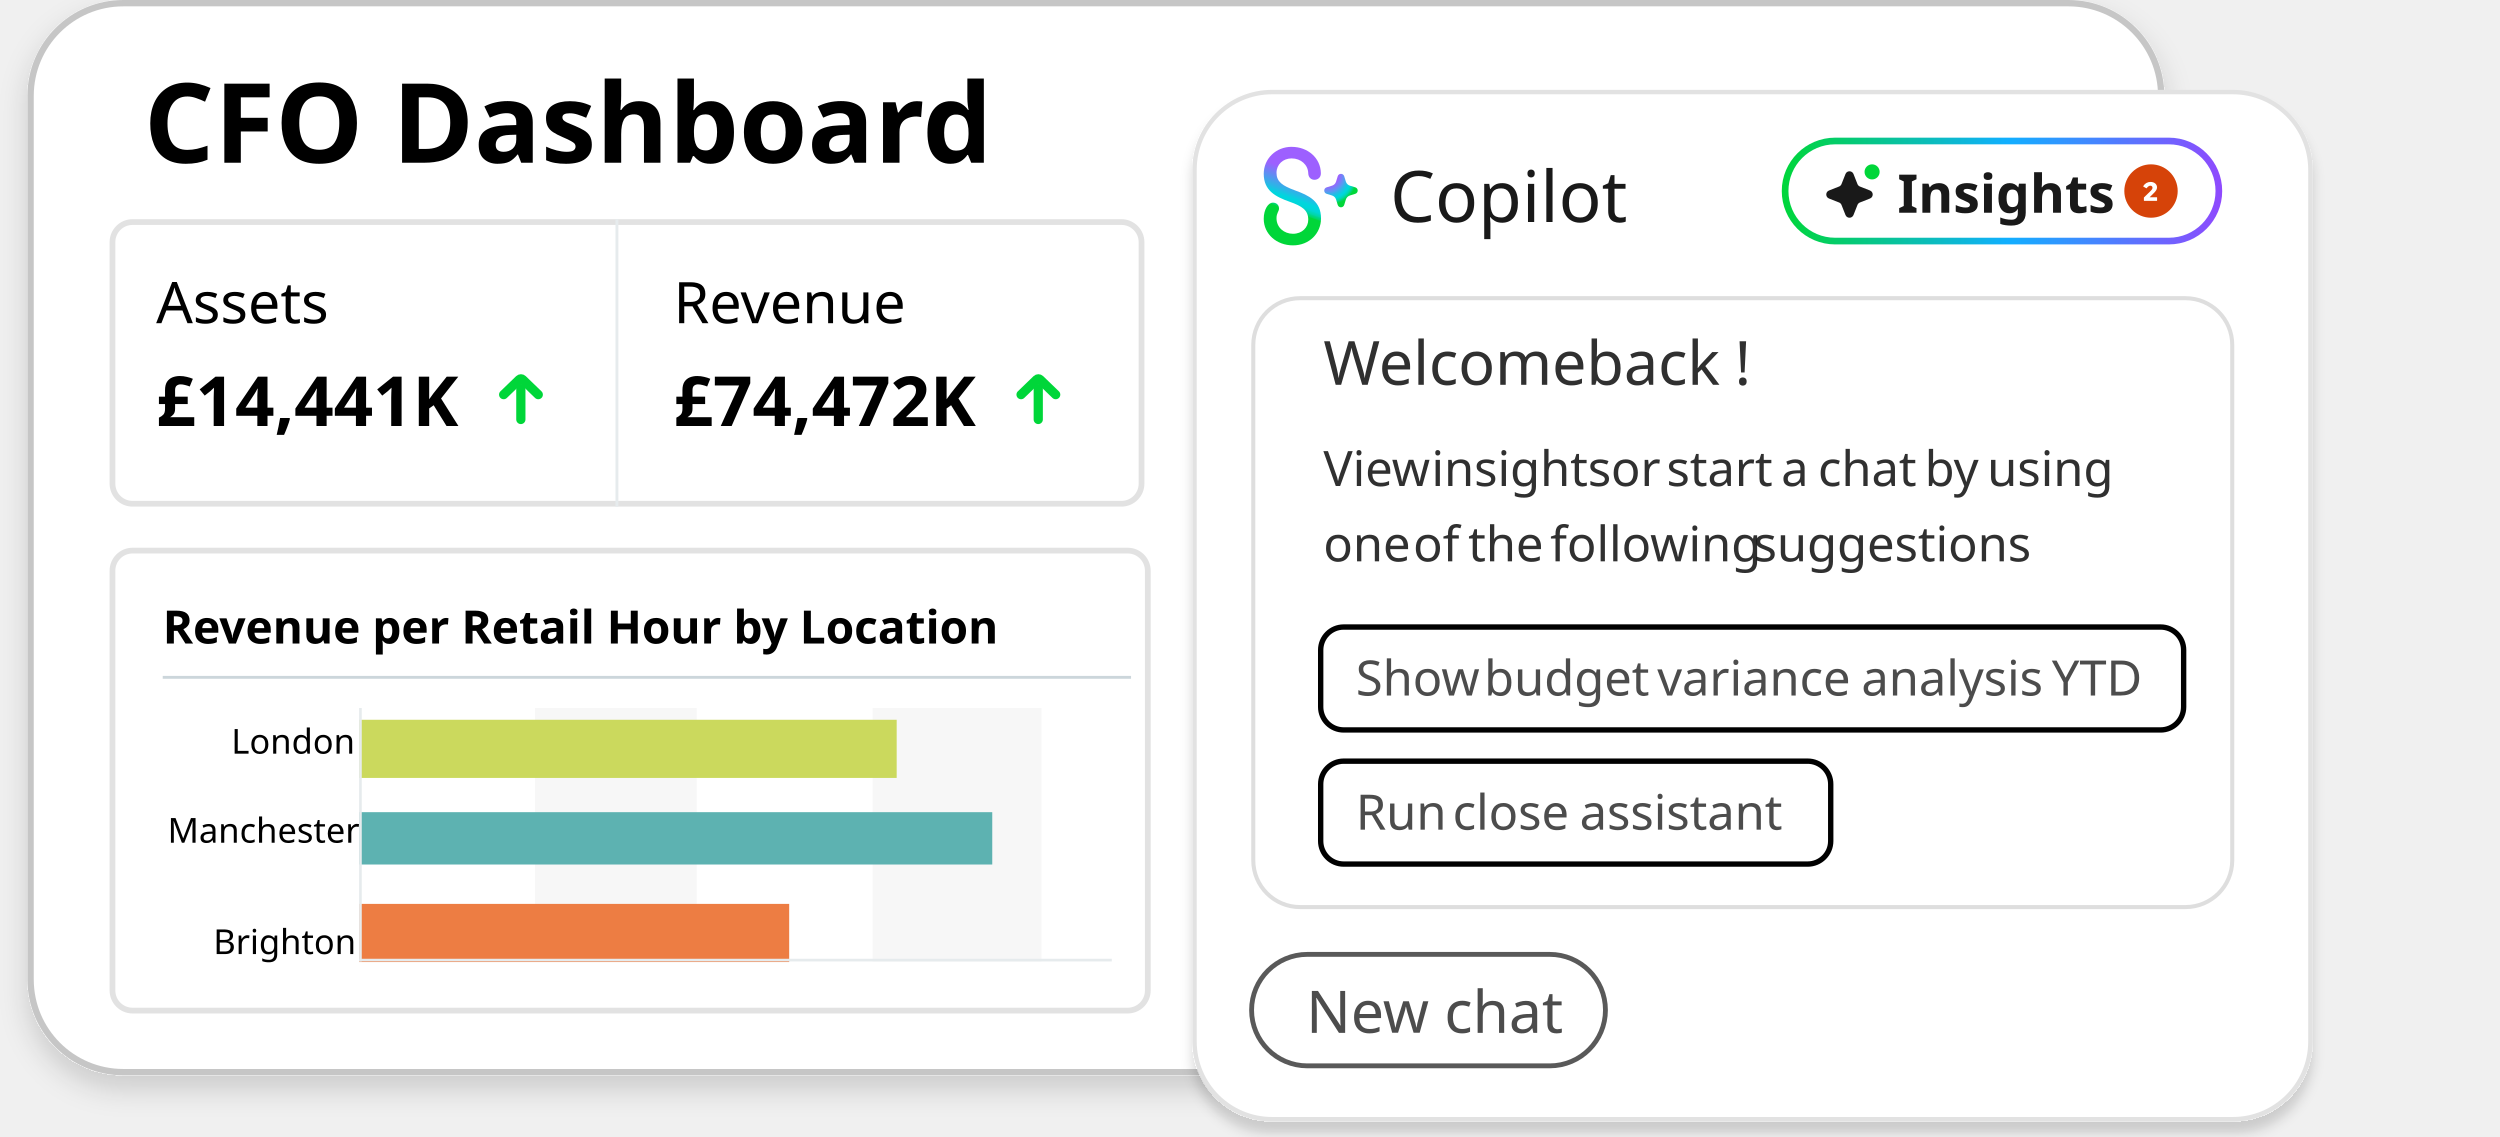
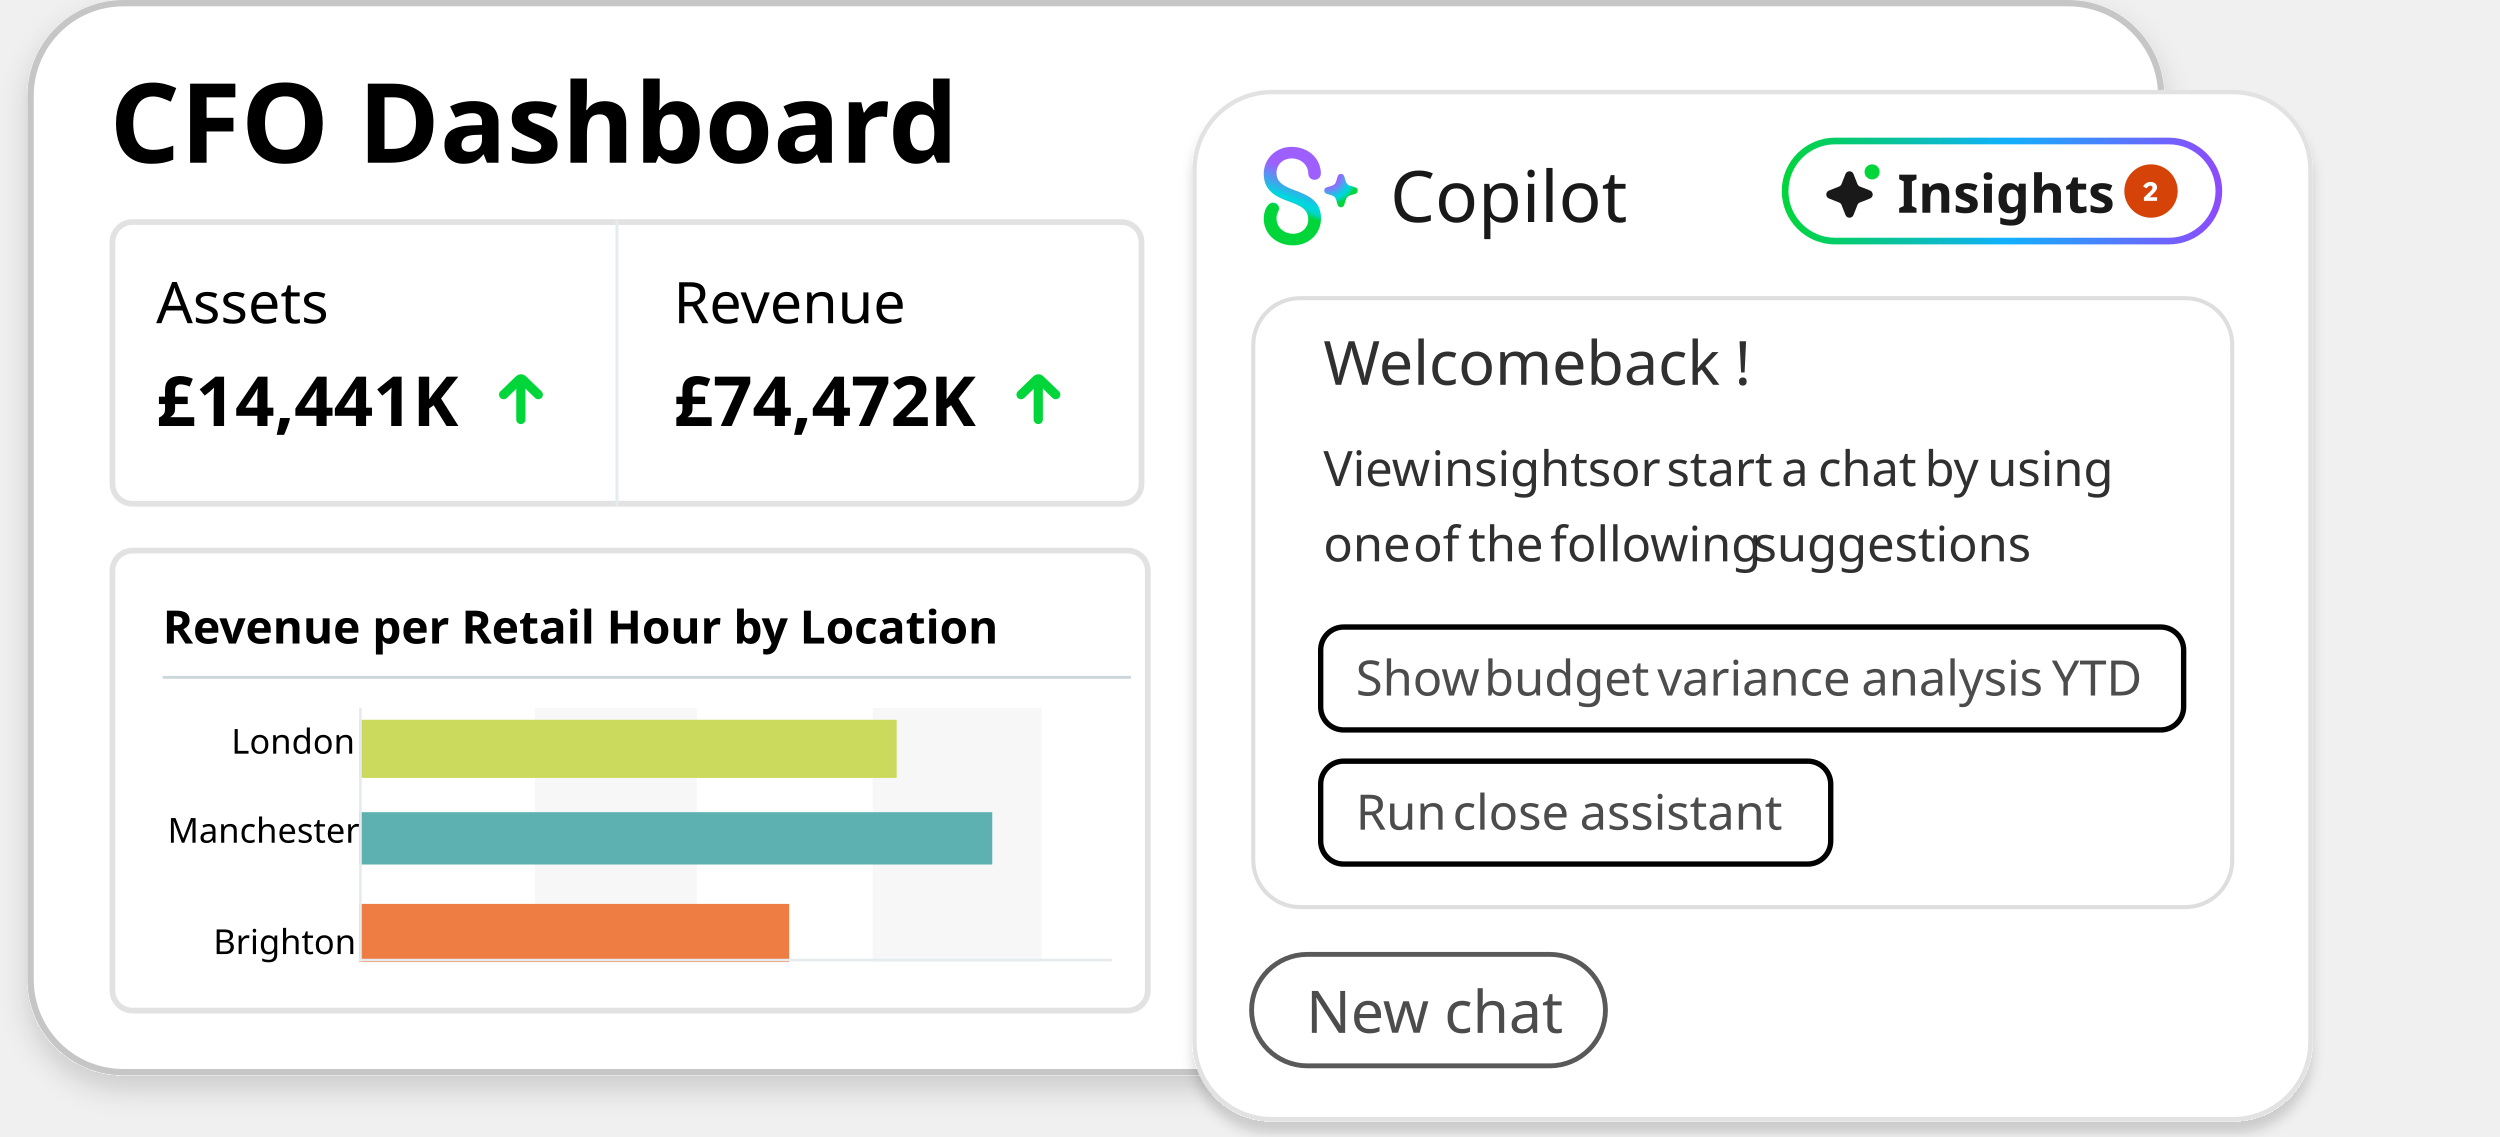
<svg xmlns="http://www.w3.org/2000/svg" width="365" height="166" viewBox="0 0 365 166" fill="none">
  <g clip-path="url(#clip0_18_279)">
    <g filter="url(#filter0_d_18_279)">
      <path d="M4 14C4 6.268 10.268 0 18 0H302C309.732 0 316 6.268 316 14V143C316 150.732 309.732 157 302 157H18C10.268 157 4 150.732 4 143V14Z" fill="white" />
      <path d="M18 0.465H302C309.475 0.465 315.535 6.525 315.535 14V143C315.535 150.475 309.475 156.535 302 156.535H18C10.525 156.535 4.465 150.475 4.465 143V14C4.465 6.525 10.525 0.465 18 0.465Z" stroke="#C6C6C6" stroke-width="0.929" />
    </g>
    <text fill="black" style="white-space: pre" xml:space="preserve" font-family="Sage UI" font-size="16.17" font-weight="bold" letter-spacing="0em">
-       <tspan x="21" y="23.758">CFO Dashboard</tspan>
+       <tspan x="16" y="23.758">CFO Dashboard</tspan>
    </text>
    <rect x="16.42" y="32.42" width="150.244" height="41.128" rx="2.938" fill="white" stroke="#E2E2E2" stroke-width="0.839" />
    <text fill="black" style="white-space: pre" xml:space="preserve" font-family="Sage UI" font-size="8.394" letter-spacing="0px">
      <tspan x="22.797" y="47.192">Assets</tspan>
    </text>
    <text fill="black" style="white-space: pre" xml:space="preserve" font-family="Sage UI" font-size="10.072" font-weight="bold" letter-spacing="0px">
      <tspan x="22.797" y="62.199">£14,441K</tspan>
    </text>
    <g clip-path="url(#clip1_18_279)">
      <rect width="7.811" height="8.27" transform="translate(72.1545 54.1659)" fill="white" />
      <line x1="76.044" y1="56.737" x2="76.044" y2="61.244" stroke="#00D639" stroke-width="1.346" stroke-linecap="round" />
      <path d="M78.587 57.616L76.293 55.401C76.163 55.276 75.957 55.276 75.827 55.401L73.533 57.616" stroke="#00D639" stroke-width="1.348" stroke-linecap="round" />
    </g>
    <text fill="black" style="white-space: pre" xml:space="preserve" font-family="Sage UI" font-size="8.394" letter-spacing="0px">
      <tspan x="98.339" y="47.192">Revenue</tspan>
    </text>
    <text fill="black" style="white-space: pre" xml:space="preserve" font-family="Sage UI" font-size="10.072" font-weight="bold" letter-spacing="0px">
      <tspan x="98.339" y="62.199">£74,472K</tspan>
    </text>
    <g clip-path="url(#clip2_18_279)">
      <rect width="7.811" height="8.27" transform="translate(147.696 54.1659)" fill="white" />
      <line x1="151.585" y1="56.737" x2="151.585" y2="61.244" stroke="#00D639" stroke-width="1.346" stroke-linecap="round" />
      <path d="M154.129 57.616L151.835 55.401C151.705 55.276 151.499 55.276 151.369 55.401L149.075 57.616" stroke="#00D639" stroke-width="1.348" stroke-linecap="round" />
    </g>
    <line x1="90.073" y1="32" x2="90.073" y2="73.968" stroke="#E6EBED" stroke-width="0.42" />
    <path d="M19.357 80.388H164.643C166.265 80.388 167.58 81.703 167.58 83.325V144.61C167.58 146.233 166.265 147.548 164.643 147.548H19.357C17.735 147.548 16.42 146.233 16.42 144.61V83.325C16.42 81.703 17.735 80.388 19.357 80.388Z" fill="white" stroke="#E2E2E2" stroke-width="0.839" />
    <text fill="black" style="white-space: pre" xml:space="preserve" font-family="Sage UI" font-size="6.715" font-weight="bold" letter-spacing="0px">
      <tspan x="23.758" y="93.95">Revenue per Retail Hour by Location</tspan>
    </text>
    <line x1="23.758" y1="98.892" x2="165.132" y2="98.892" stroke="#CCD6DB" stroke-width="0.42" />
    <rect x="78.106" y="103.368" width="23.622" height="37" fill="#F7F7F7" />
    <rect x="127.403" y="103.368" width="24.649" height="37" fill="#F7F7F7" />
    <rect x="130.917" y="105.087" width="8.491" height="78.48" transform="rotate(90 130.917 105.087)" fill="#CBD95D" />
    <rect x="144.869" y="118.577" width="7.642" height="92.432" transform="rotate(90 144.869 118.577)" fill="#5DB2B1" />
    <rect x="115.221" y="131.968" width="8.491" height="62.784" transform="rotate(90 115.221 131.968)" fill="#ED7D43" />
    <text fill="black" style="white-space: pre" xml:space="preserve" font-family="Sage UI" font-size="5.036" letter-spacing="0px">
      <tspan x="33.775" y="110.036">London</tspan>
    </text>
    <text fill="black" style="white-space: pre" xml:space="preserve" font-family="Sage UI" font-size="5.036" letter-spacing="0px">
      <tspan x="24.474" y="123.036">Manchester</tspan>
    </text>
    <line x1="52.624" y1="103.368" x2="52.624" y2="140.368" stroke="#E6EBED" stroke-width="0.389" />
    <line x1="52.43" y1="140.174" x2="162.322" y2="140.174" stroke="#E6EBED" stroke-width="0.389" />
    <text fill="black" style="white-space: pre" xml:space="preserve" font-family="Sage UI" font-size="5.036" letter-spacing="0px">
      <tspan x="31.149" y="139.294">Brighton</tspan>
    </text>
    <g filter="url(#filter1_d_18_279)">
      <path d="M185.733 13.441H325.987C332.246 13.441 337.32 18.515 337.32 24.774V152.071C337.32 158.33 332.246 163.404 325.987 163.404H185.733C179.474 163.404 174.4 158.33 174.4 152.071V24.774C174.4 18.515 179.474 13.441 185.733 13.441Z" fill="white" stroke="#E2E2E2" stroke-width="0.648" />
    </g>
    <mask id="mask0_18_279" style="mask-type:luminance" maskUnits="userSpaceOnUse" x="182" y="19" width="19" height="19">
      <path d="M200.35 19.648H182.377V37.621H200.35V19.648Z" fill="white" />
    </mask>
    <g mask="url(#mask0_18_279)">
      <path d="M198.254 19.648H184.471C183.916 19.648 183.385 19.873 182.991 20.262C182.602 20.655 182.377 21.188 182.377 21.745V35.529C182.377 36.082 182.602 36.614 182.991 37.007C183.385 37.4 183.916 37.622 184.471 37.622H198.254C198.808 37.622 199.339 37.397 199.733 37.007C200.125 36.614 200.347 36.082 200.347 35.529V21.745C200.347 21.191 200.122 20.659 199.733 20.266C199.339 19.873 198.808 19.652 198.254 19.652V19.648Z" fill="white" />
      <path d="M197.872 28.298L197.082 28.542C196.802 28.628 196.584 28.849 196.498 29.126L196.255 29.916C196.112 30.384 195.45 30.384 195.307 29.916L195.064 29.126C194.978 28.845 194.757 28.628 194.479 28.542L193.69 28.298C193.222 28.156 193.222 27.493 193.69 27.351L194.479 27.108C194.76 27.021 194.978 26.801 195.064 26.524L195.307 25.733C195.45 25.266 196.112 25.266 196.255 25.733L196.498 26.524C196.584 26.804 196.805 27.021 197.082 27.108L197.872 27.351C198.34 27.493 198.34 28.156 197.872 28.298Z" fill="url(#paint0_radial_18_279)" />
      <path d="M188.601 21.442C190.919 21.442 192.806 23.045 192.847 25.277C192.869 25.905 192.413 26.25 191.914 26.25C191.417 26.25 191.028 25.902 191.005 25.317C190.983 24.059 189.923 23.127 188.579 23.127C187.32 23.127 186.37 24.015 186.37 25.228C186.37 26.549 187.256 27.134 189.099 27.807C191.072 28.523 192.869 29.369 192.869 31.882C192.869 34.072 191.159 35.824 188.774 35.824C186.389 35.824 184.505 34.177 184.505 31.945C184.505 30.56 185.175 29.583 185.826 29.583C186.392 29.583 186.736 29.95 186.736 30.447C186.736 30.882 186.37 31.076 186.37 31.855C186.37 33.241 187.497 34.132 188.774 34.132C190.118 34.132 191.005 33.2 191.005 32.073C191.005 30.687 190.118 30.099 188.275 29.452C186.215 28.714 184.505 27.826 184.505 25.378C184.505 23.168 186.279 21.435 188.601 21.435V21.442Z" fill="url(#paint1_linear_18_279)" />
    </g>
    <text fill="black" fill-opacity="0.9" style="white-space: pre" xml:space="preserve" font-family="Sage UI" font-size="10.392" font-weight="500" letter-spacing="0px">
      <tspan x="202.948" y="32.409">Copilot</tspan>
    </text>
    <text opacity="0.9" fill="black" fill-opacity="0.9" style="white-space: pre" xml:space="preserve" font-family="Sage UI" font-size="8.901" font-weight="500" letter-spacing="0px">
      <tspan x="193.211" y="56.181">Welcome </tspan>
      <tspan x="231.623" y="56.181">back </tspan>
      <tspan x="253.258" y="56.181">!</tspan>
    </text>
    <text opacity="0.9" fill="black" fill-opacity="0.9" style="white-space: pre" xml:space="preserve" font-family="Sage UI" font-size="7.121" letter-spacing="0px">
      <tspan x="193.211" y="70.955">View </tspan>
      <tspan x="208.988" y="70.955">insights </tspan>
      <tspan x="235.202" y="70.955">or </tspan>
      <tspan x="243.308" y="70.955">start </tspan>
      <tspan x="260.051" y="70.955">a </tspan>
      <tspan x="265.424" y="70.955">chat </tspan>
      <tspan x="280.999" y="70.955">by </tspan>
      <tspan x="290.128" y="70.955">using </tspan>
      <tspan x="193.211" y="81.955">one </tspan>
      <tspan x="206.319" y="81.955">of </tspan>
      <tspan x="214.358" y="81.955">the </tspan>
      <tspan x="226.326" y="81.955">following </tspan>
      <tspan x="256.019" y="81.955">suggestions</tspan>
    </text>
    <rect x="192.819" y="91.546" width="125.992" height="15.026" rx="3.359" fill="white" />
    <rect x="192.819" y="91.546" width="125.992" height="15.026" rx="3.359" stroke="black" stroke-width="0.784" />
    <text opacity="0.7" fill="black" style="white-space: pre" xml:space="preserve" font-family="Sage UI" font-size="7.121" font-weight="500" letter-spacing="0px">
      <tspan x="197.958" y="101.543">Show </tspan>
      <tspan x="216.678" y="101.543">budget </tspan>
      <tspan x="241.956" y="101.543">variance </tspan>
      <tspan x="271.76" y="101.543">analysis </tspan>
      <tspan x="299.562" y="101.543">YTD</tspan>
    </text>
    <rect x="192.819" y="111.128" width="74.466" height="15.026" rx="3.359" fill="white" />
    <rect x="192.819" y="111.128" width="74.466" height="15.026" rx="3.359" stroke="black" stroke-width="0.784" />
    <text opacity="0.7" fill="black" style="white-space: pre" xml:space="preserve" font-family="Sage UI" font-size="7.121" font-weight="500" letter-spacing="0px">
      <tspan x="197.958" y="121.126">Run </tspan>
      <tspan x="212.089" y="121.126">close </tspan>
      <tspan x="230.628" y="121.126">assistant</tspan>
    </text>
    <rect x="182.979" y="43.536" width="142.928" height="88.897" rx="6.824" stroke="#DEDEDE" stroke-width="0.593" />
    <path d="M267.933 20.585H316.646C320.681 20.585 323.953 23.856 323.953 27.892C323.953 31.927 320.681 35.198 316.646 35.198H267.933C263.898 35.198 260.626 31.927 260.626 27.892C260.626 23.856 263.898 20.585 267.933 20.585Z" stroke="url(#paint2_linear_18_279)" stroke-width="0.974" />
    <g clip-path="url(#clip3_18_279)">
      <path d="M273.017 27.813L271.546 27.232C271.384 27.168 271.255 27.04 271.191 26.878L270.611 25.406C270.401 24.875 269.649 24.875 269.44 25.406L268.859 26.878C268.795 27.04 268.667 27.168 268.505 27.232L267.033 27.813C266.502 28.022 266.502 28.774 267.033 28.983L268.505 29.564C268.667 29.628 268.795 29.756 268.859 29.918L269.44 31.39C269.649 31.921 270.401 31.921 270.611 31.39L271.191 29.918C271.255 29.756 271.384 29.628 271.546 29.564L273.017 28.983C273.549 28.774 273.549 28.022 273.017 27.813Z" fill="black" fill-opacity="0.9" />
      <path d="M273.325 26.198C273.934 26.198 274.427 25.704 274.427 25.096C274.427 24.488 273.934 23.994 273.325 23.994C272.717 23.994 272.223 24.488 272.223 25.096C272.223 25.704 272.717 26.198 273.325 26.198Z" fill="#00D639" />
    </g>
    <text fill="black" fill-opacity="0.9" style="white-space: pre" xml:space="preserve" font-family="Sage UI" font-size="7.794" font-weight="bold" letter-spacing="0em">
      <tspan x="277.026" y="31.062">Insights</tspan>
    </text>
    <g clip-path="url(#clip4_18_279)">
      <path d="M314.047 31.788C316.199 31.788 317.944 30.044 317.944 27.891C317.944 25.739 316.199 23.994 314.047 23.994C311.895 23.994 310.15 25.739 310.15 27.891C310.15 30.044 311.895 31.788 314.047 31.788Z" fill="#D64309" />
      <path d="M313.008 29.254V28.872C313.007 28.86 313.009 28.848 313.013 28.837C313.018 28.826 313.025 28.817 313.035 28.81L313.917 27.952C314.197 27.68 314.264 27.555 314.264 27.411C314.265 27.369 314.257 27.329 314.241 27.291C314.226 27.253 314.202 27.219 314.172 27.19C314.142 27.162 314.107 27.141 314.068 27.127C314.029 27.114 313.988 27.108 313.947 27.112C313.752 27.112 313.6 27.242 313.427 27.459C313.422 27.466 313.416 27.472 313.408 27.477C313.401 27.482 313.393 27.485 313.384 27.487C313.375 27.488 313.366 27.488 313.357 27.486C313.349 27.484 313.341 27.48 313.334 27.474L312.944 27.248C312.936 27.244 312.929 27.238 312.924 27.232C312.919 27.225 312.915 27.216 312.913 27.208C312.911 27.199 312.911 27.191 312.913 27.182C312.915 27.174 312.919 27.166 312.924 27.159C313.034 26.973 313.191 26.819 313.379 26.714C313.567 26.61 313.781 26.557 313.996 26.562C314.53 26.562 314.928 26.901 314.928 27.35C314.928 27.665 314.764 27.887 314.39 28.259L313.842 28.801H314.881C314.888 28.8 314.895 28.801 314.901 28.803C314.908 28.805 314.914 28.809 314.919 28.814C314.924 28.819 314.928 28.825 314.931 28.831C314.934 28.837 314.935 28.844 314.935 28.851V29.268C314.935 29.283 314.929 29.296 314.919 29.306C314.909 29.317 314.895 29.322 314.881 29.323H313.074C313.065 29.324 313.055 29.322 313.047 29.319C313.038 29.316 313.03 29.311 313.024 29.304C313.018 29.298 313.013 29.29 313.01 29.281C313.007 29.272 313.006 29.263 313.008 29.254Z" fill="white" />
    </g>
    <rect x="182.732" y="139.338" width="51.663" height="16.277" rx="8.139" stroke="black" stroke-opacity="0.65" stroke-width="0.708" />
    <text fill="black" fill-opacity="0.7" style="white-space: pre" xml:space="preserve" font-family="Sage Text" font-size="8.585" font-weight="500" letter-spacing="0px">
      <tspan x="190.705" y="150.799">New chat</tspan>
    </text>
  </g>
  <defs>
    <filter id="filter0_d_18_279" x="0" y="-2" width="320" height="165" filterUnits="userSpaceOnUse" color-interpolation-filters="sRGB">
      <feFlood flood-opacity="0" result="BackgroundImageFix" />
      <feColorMatrix in="SourceAlpha" type="matrix" values="0 0 0 0 0 0 0 0 0 0 0 0 0 0 0 0 0 0 127 0" result="hardAlpha" />
      <feOffset dy="2" />
      <feGaussianBlur stdDeviation="2" />
      <feComposite in2="hardAlpha" operator="out" />
      <feColorMatrix type="matrix" values="0 0 0 0 0 0 0 0 0 0 0 0 0 0 0 0 0 0 0.15 0" />
      <feBlend mode="normal" in2="BackgroundImageFix" result="effect1_dropShadow_18_279" />
      <feBlend mode="normal" in="SourceGraphic" in2="effect1_dropShadow_18_279" result="shape" />
    </filter>
    <filter id="filter1_d_18_279" x="172.35" y="13.117" width="167.02" height="154.063" filterUnits="userSpaceOnUse" color-interpolation-filters="sRGB">
      <feFlood flood-opacity="0" result="BackgroundImageFix" />
      <feColorMatrix in="SourceAlpha" type="matrix" values="0 0 0 0 0 0 0 0 0 0 0 0 0 0 0 0 0 0 127 0" result="hardAlpha" />
      <feOffset dy="1.726" />
      <feGaussianBlur stdDeviation="0.863" />
      <feComposite in2="hardAlpha" operator="out" />
      <feColorMatrix type="matrix" values="0 0 0 0 0 0 0 0 0 0 0 0 0 0 0 0 0 0 0.15 0" />
      <feBlend mode="normal" in2="BackgroundImageFix" result="effect1_dropShadow_18_279" />
      <feBlend mode="normal" in="SourceGraphic" in2="effect1_dropShadow_18_279" result="shape" />
    </filter>
    <radialGradient id="paint0_radial_18_279" cx="0" cy="0" r="1" gradientTransform="matrix(3.34332 3.83117 -3.67792 3.20959 193.73 25.4303)" gradientUnits="userSpaceOnUse">
      <stop offset="0.34" stop-color="#9D60FF" />
      <stop offset="0.52" stop-color="#5A99F1" />
      <stop offset="0.59" stop-color="#32B3E8" />
      <stop offset="0.68" stop-color="#0DCCE0" />
      <stop offset="0.72" stop-color="#00D6DE" />
      <stop offset="0.74" stop-color="#00D6D7" />
      <stop offset="0.77" stop-color="#00D6C6" />
      <stop offset="0.81" stop-color="#00D6AA" />
      <stop offset="0.84" stop-color="#00D682" />
      <stop offset="0.88" stop-color="#00D650" />
      <stop offset="0.9" stop-color="#00D639" />
    </radialGradient>
    <linearGradient id="paint1_linear_18_279" x1="191.177" y1="21.517" x2="186.339" y2="35.36" gradientUnits="userSpaceOnUse">
      <stop offset="0.27" stop-color="#9D60FF" />
      <stop offset="0.33" stop-color="#7C78F8" />
      <stop offset="0.48" stop-color="#29B7E6" />
      <stop offset="0.54" stop-color="#00D6DE" />
      <stop offset="0.57" stop-color="#00D6DA" />
      <stop offset="0.59" stop-color="#00D6D0" />
      <stop offset="0.6" stop-color="#00D6C0" />
      <stop offset="0.62" stop-color="#00D6A8" />
      <stop offset="0.63" stop-color="#00D68A" />
      <stop offset="0.65" stop-color="#00D665" />
      <stop offset="0.66" stop-color="#00D639" />
    </linearGradient>
    <linearGradient id="paint2_linear_18_279" x1="260.139" y1="35.686" x2="324.44" y2="35.686" gradientUnits="userSpaceOnUse">
      <stop stop-color="#00D639" />
      <stop offset="0.512" stop-color="#11AFFF" />
      <stop offset="1" stop-color="#8F49FE" />
    </linearGradient>
    <clipPath id="clip0_18_279">
      <rect width="365" height="166" fill="white" />
    </clipPath>
    <clipPath id="clip1_18_279">
      <rect width="7.811" height="8.27" fill="white" transform="translate(72.1545 54.1659)" />
    </clipPath>
    <clipPath id="clip2_18_279">
      <rect width="7.811" height="8.27" fill="white" transform="translate(147.696 54.1659)" />
    </clipPath>
    <clipPath id="clip3_18_279">
      <rect width="7.794" height="7.794" fill="white" transform="translate(266.635 23.9943)" />
    </clipPath>
    <clipPath id="clip4_18_279">
      <rect width="7.794" height="7.794" fill="white" transform="translate(310.15 23.9943)" />
    </clipPath>
  </defs>
</svg>
